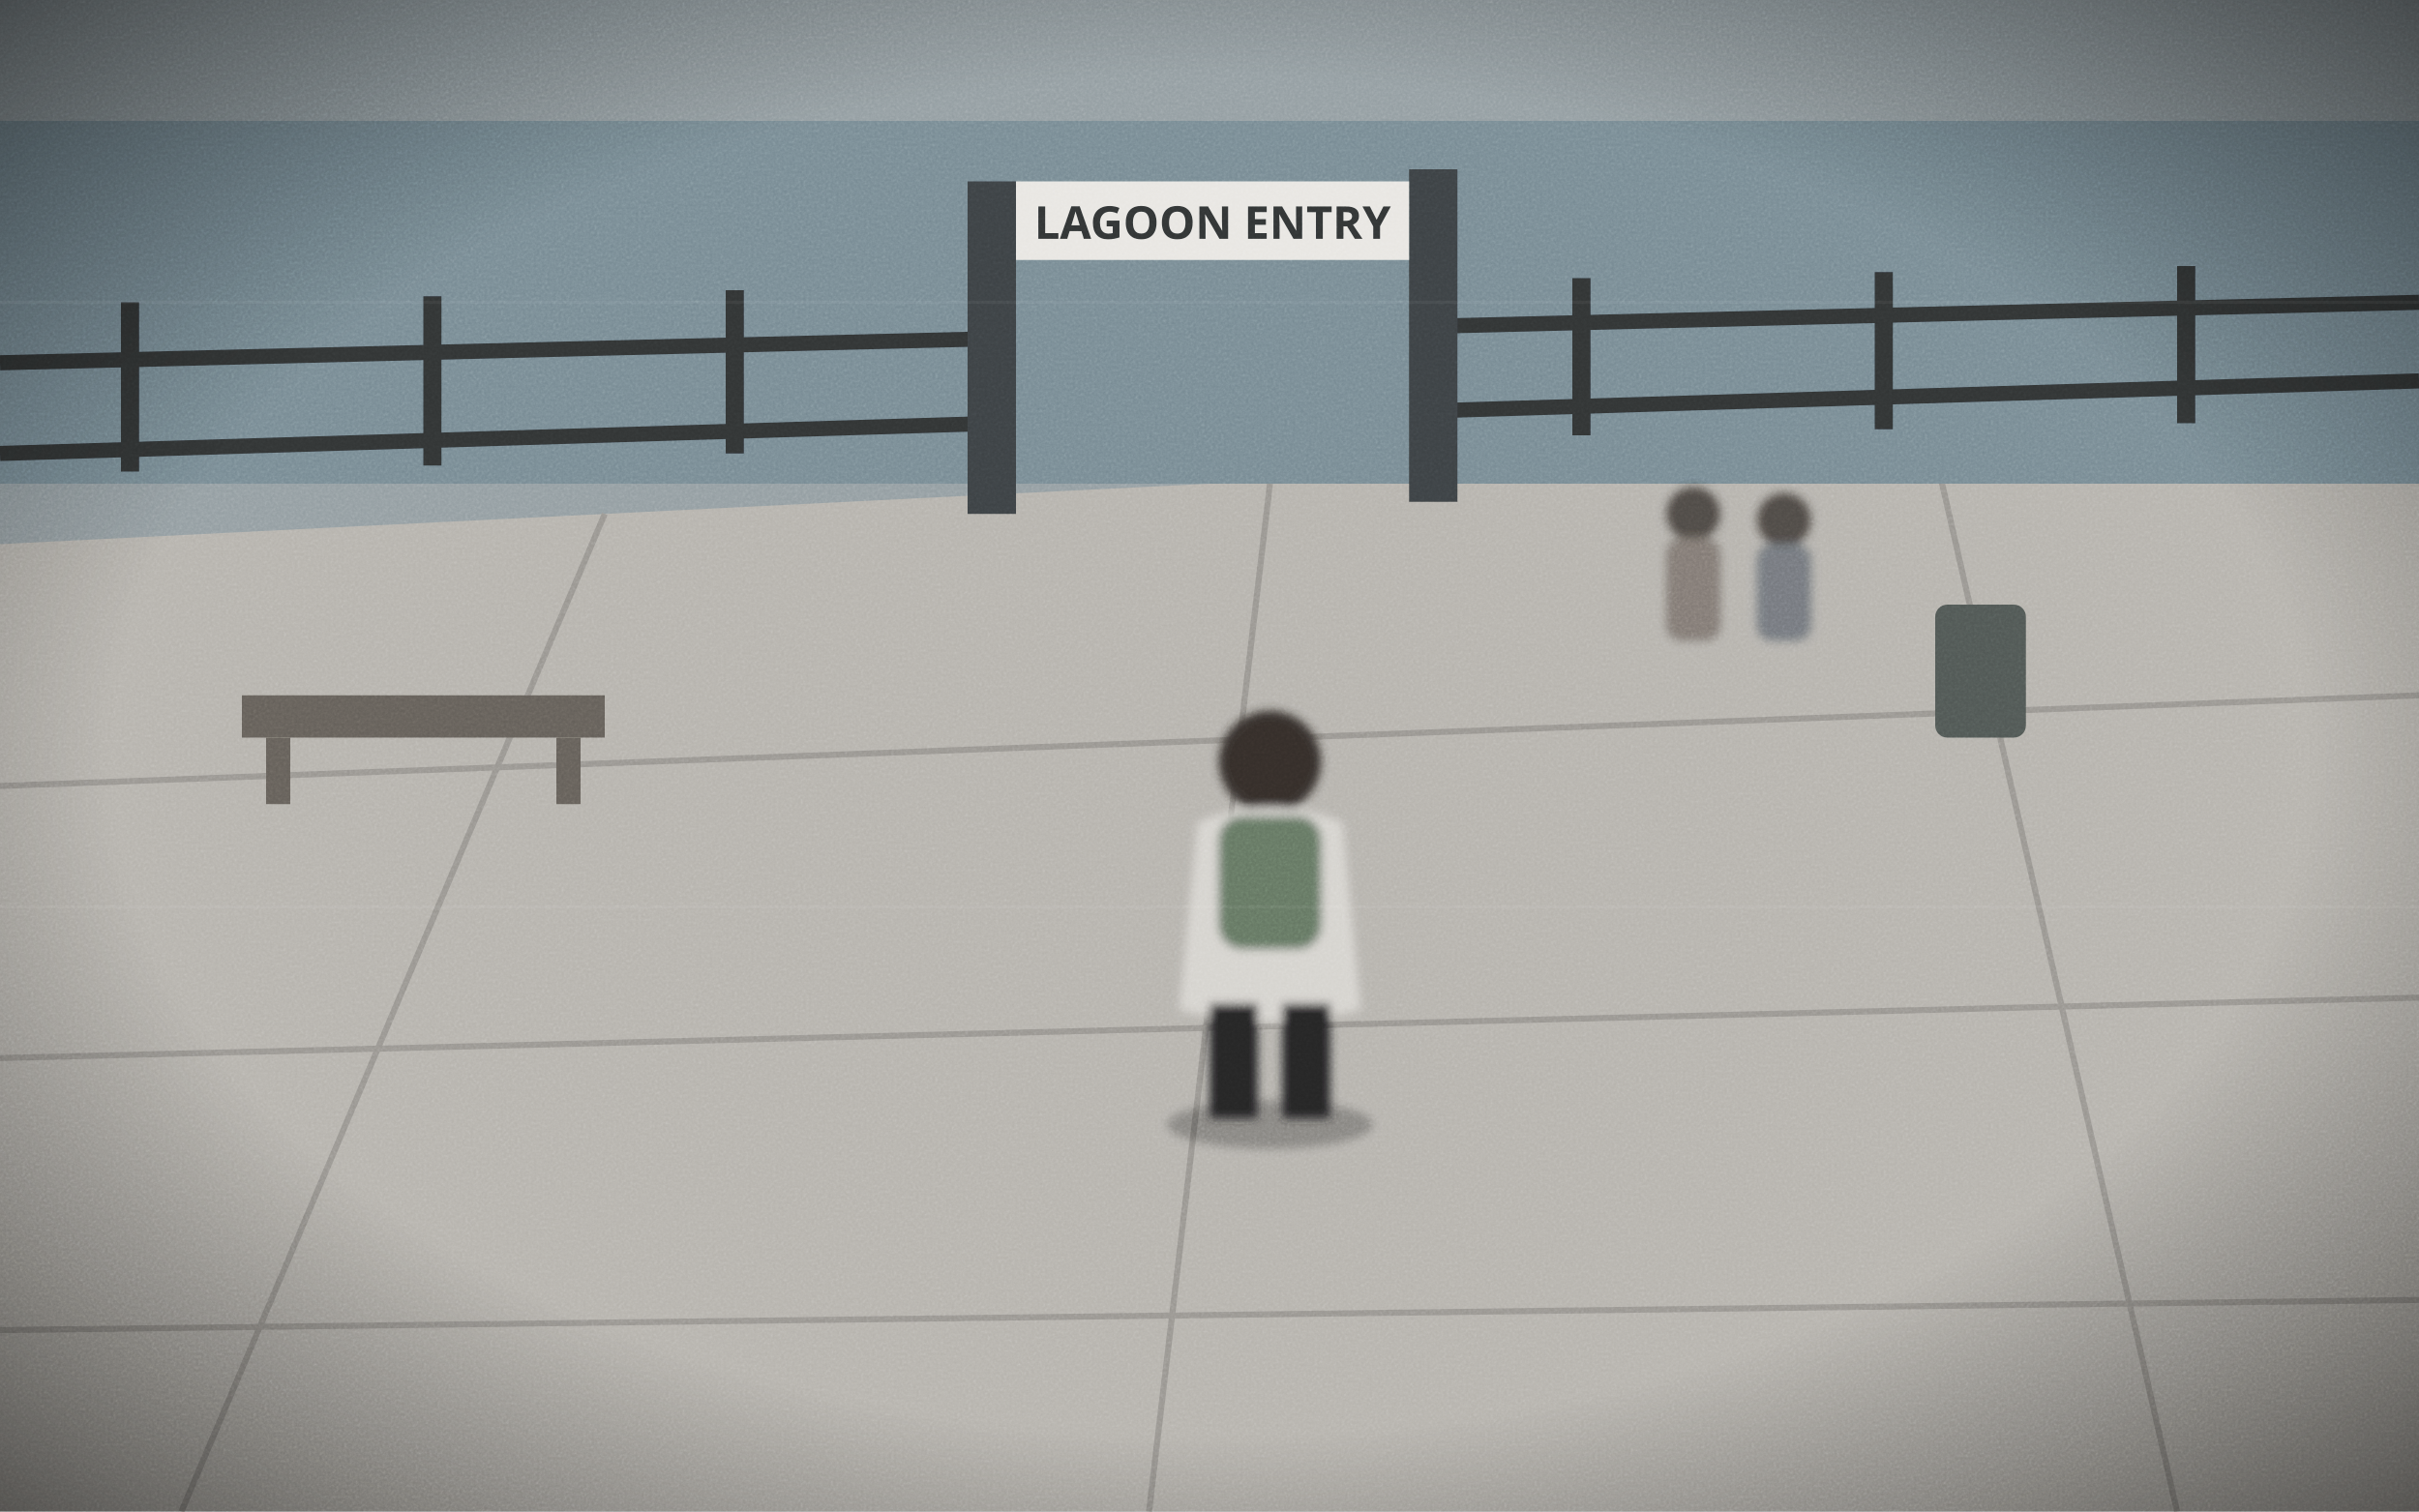
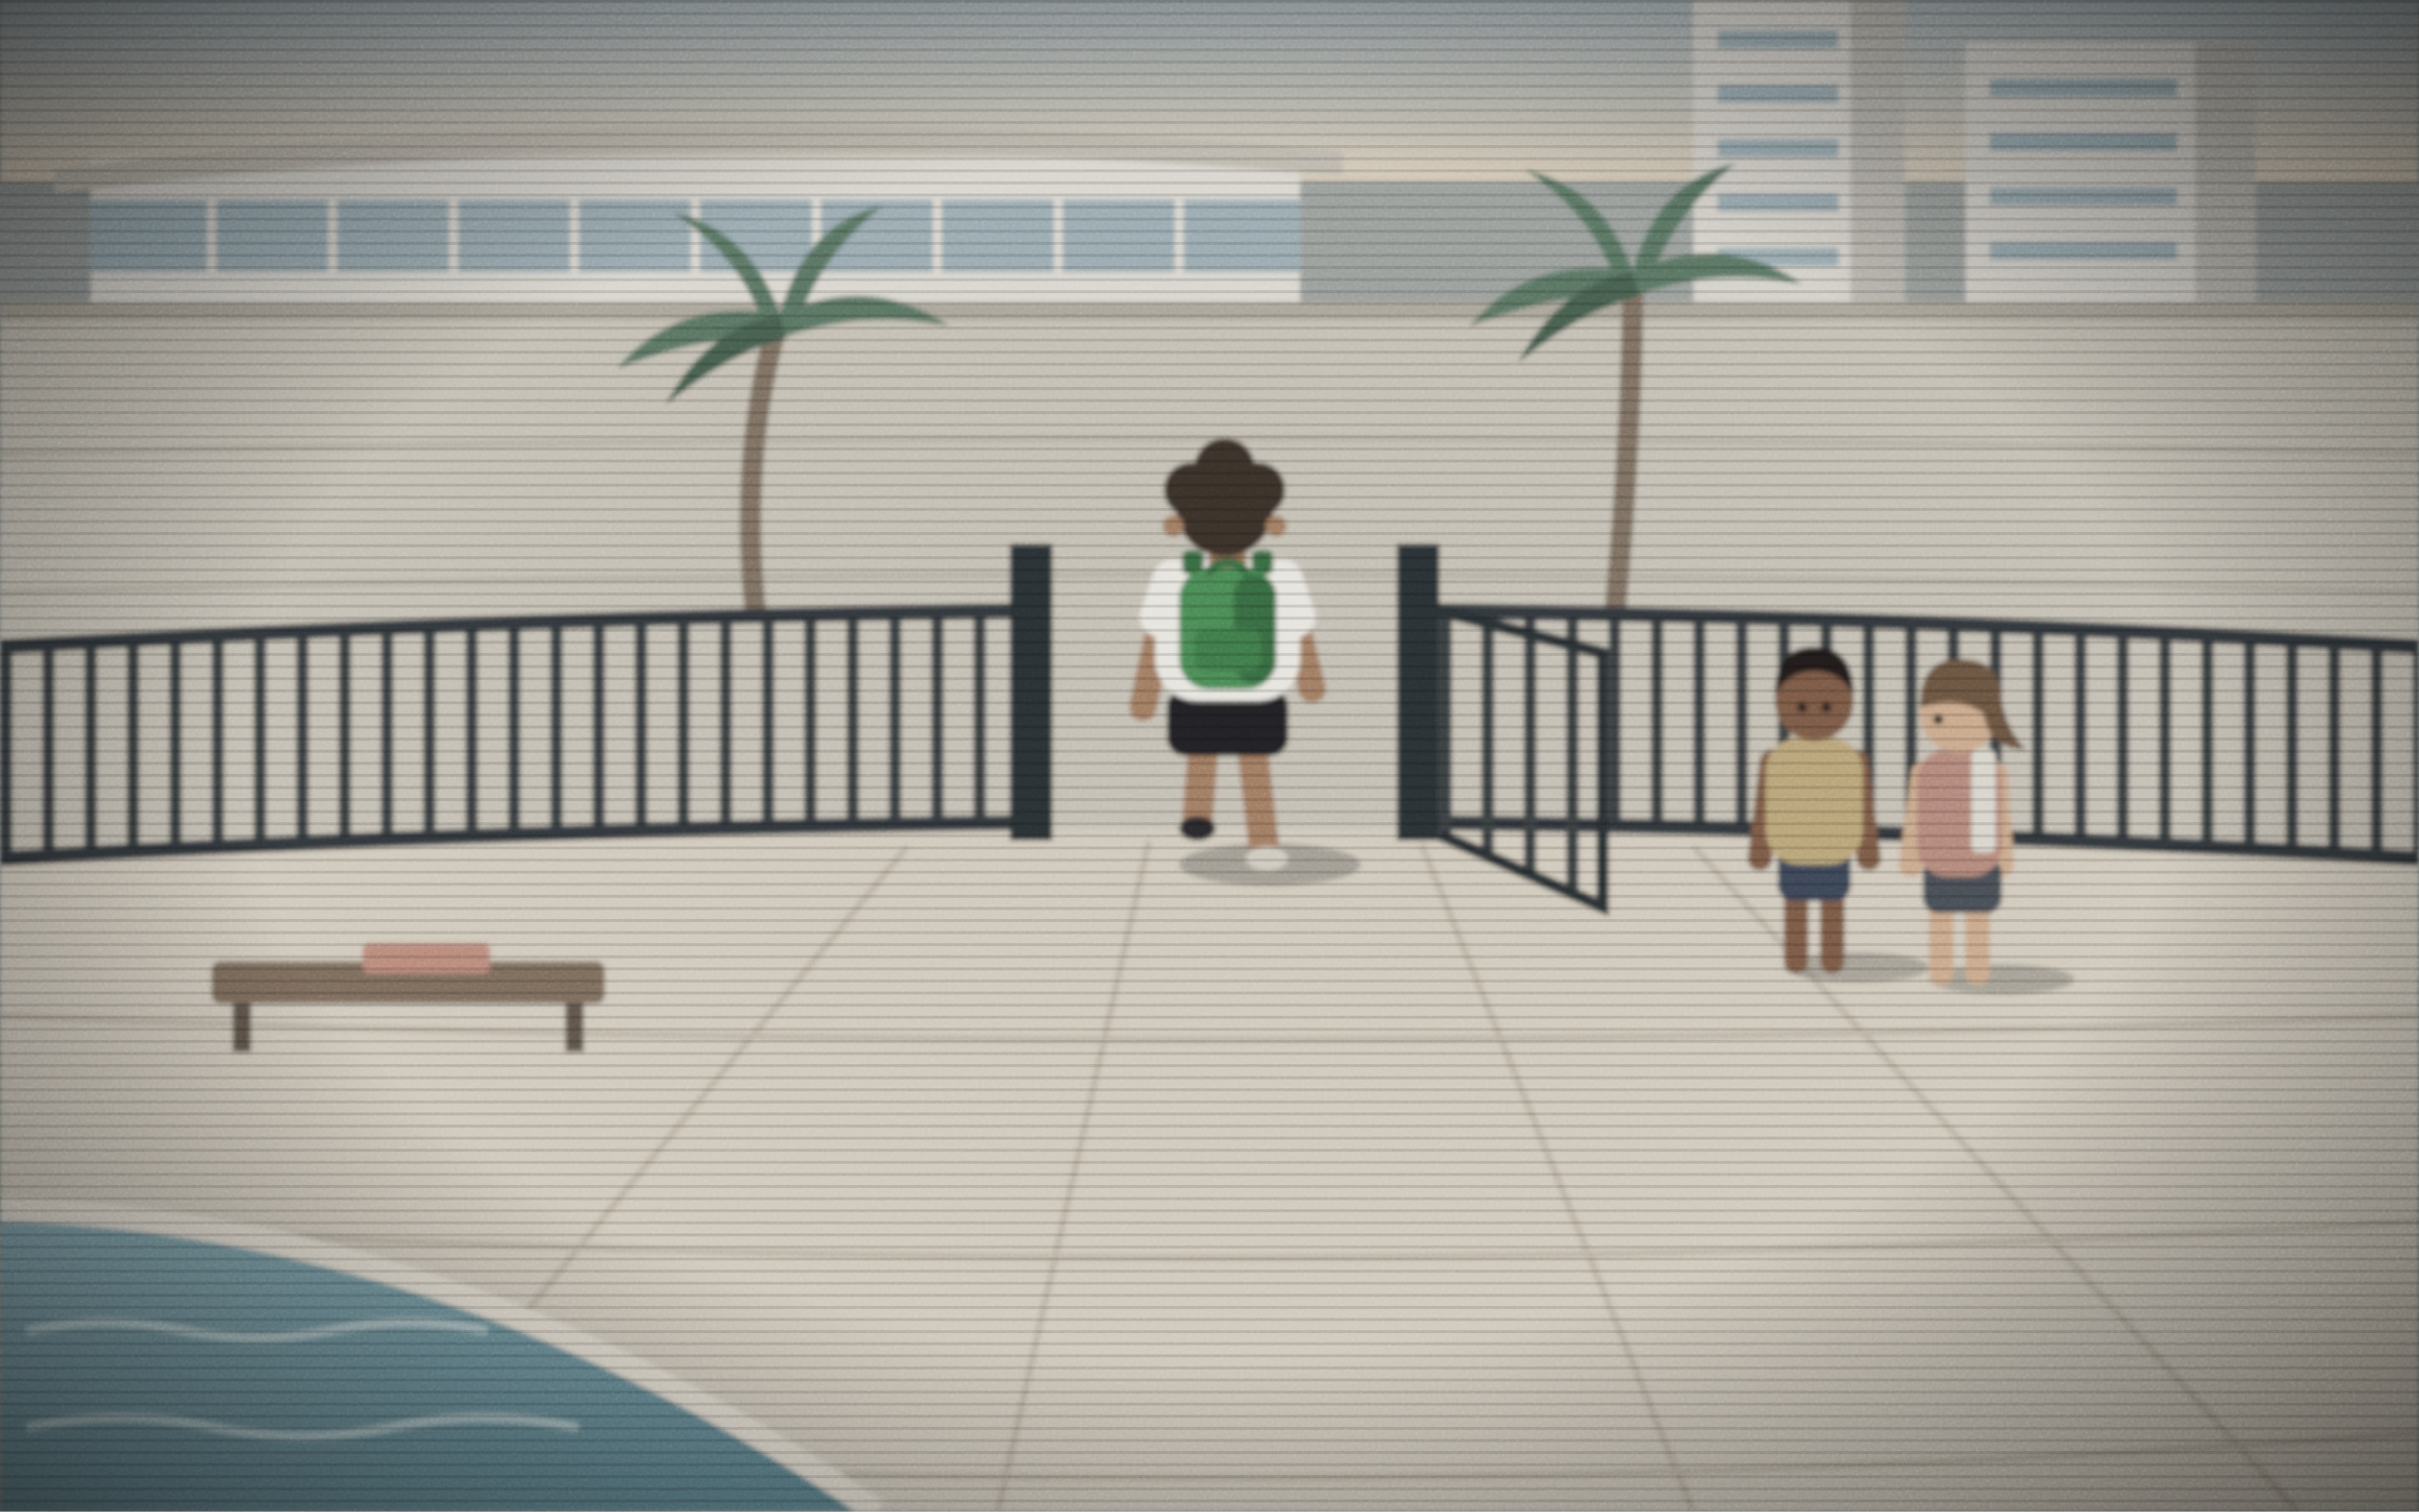
- <svg xmlns="http://www.w3.org/2000/svg" viewBox="0 0 800 500" role="img" aria-label="CCTV still of a lagoon entry gate">
+ <svg xmlns="http://www.w3.org/2000/svg" viewBox="0 0 800 500" role="img" aria-label="CCTV still: a teenager with a green backpack walks out through the lagoon gate, back to the camera">
  <defs>
-     <filter id="mono">
-       <feColorMatrix type="saturate" values="0.45" />
+     <linearGradient id="sky" x1="0" y1="0" x2="0" y2="1">
+       <stop offset="0" stop-color="#a7b2b6" />
+       <stop offset="1" stop-color="#d3c8b6" />
+     </linearGradient>
+     <linearGradient id="lagoon" x1="0" y1="0" x2="1" y2="1">
+       <stop offset="0" stop-color="#86a6ae" />
+       <stop offset="1" stop-color="#5e838e" />
+     </linearGradient>
+     <pattern id="pickets" width="14" height="10" patternUnits="userSpaceOnUse">
+       <rect width="4" height="10" fill="#3a4043" />
+     </pattern>
+     <pattern id="scanlines" width="4" height="4" patternUnits="userSpaceOnUse">
+       <rect width="4" height="1" fill="#000" opacity="0.12" />
+     </pattern>
+     <filter id="soft">
+       <feGaussianBlur stdDeviation="0.8" />
    </filter>
    <filter id="grain" x="0" y="0" width="100%" height="100%">
-       <feTurbulence type="fractalNoise" baseFrequency="1.1" numOctaves="2" seed="11" />
+       <feTurbulence type="fractalNoise" baseFrequency="0.9" numOctaves="2" seed="11" />
      <feColorMatrix type="saturate" values="0" />
    </filter>
-     <filter id="blur">
-       <feGaussianBlur stdDeviation="1.6" />
-     </filter>
-     <radialGradient id="vig" cx="0.5" cy="0.5" r="0.75">
-       <stop offset="0.6" stop-color="#000" stop-opacity="0" />
-       <stop offset="1" stop-color="#000" stop-opacity="0.65" />
+     <radialGradient id="vignette" cx="0.5" cy="0.5" r="0.72">
+       <stop offset="0.55" stop-color="#000" stop-opacity="0" />
+       <stop offset="1" stop-color="#000" stop-opacity="0.6" />
    </radialGradient>
  </defs>
-   <g filter="url(#mono)">
-     <rect width="800" height="500" fill="#8aa0a8" />
-     <polygon points="0,180 800,140 800,500 0,500" fill="#b9b3a6" />
-     <g stroke="#9c968a" stroke-width="2">
-       <line x1="0" y1="260" x2="800" y2="230" />
-       <line x1="0" y1="350" x2="800" y2="330" />
-       <line x1="0" y1="440" x2="800" y2="430" />
-       <line x1="200" y1="170" x2="60" y2="500" />
-       <line x1="420" y1="160" x2="380" y2="500" />
-       <line x1="640" y1="150" x2="720" y2="500" />
+   <rect width="800" height="500" fill="#9a9f9c" />
+   <g id="scene" filter="url(#soft)">
+     <rect width="800" height="60" fill="url(#sky)" />
+     <g id="towers">
+       <rect x="560" width="70" height="104" fill="#d4d1ca" />
+       <rect x="612" width="18" height="104" fill="#b9b6af" />
+       <rect x="650" y="14" width="96" height="90" fill="#d4d1ca" />
+       <rect x="726" y="14" width="20" height="90" fill="#b9b6af" />
+       <path d="M568 10h40v6h-40zM568 28h40v6h-40zM568 46h40v6h-40zM568 64h40v6h-40zM568 82h40v6h-40zM658 26h62v6h-62zM658 44h62v6h-62zM658 62h62v6h-62zM658 80h62v6h-62z" fill="#9aabb1" />
    </g>
-     <rect x="0" y="40" width="800" height="120" fill="#5f8fa3" />
-     <g stroke="#2d3438" stroke-width="5">
-       <line x1="0" y1="150" x2="330" y2="140" />
-       <line x1="470" y1="136" x2="800" y2="126" />
-       <line x1="0" y1="120" x2="330" y2="112" />
-       <line x1="470" y1="108" x2="800" y2="100" />
+     <g id="convention-centre">
+       <rect x="30" y="52" width="400" height="50" fill="#d9d6cf" />
+       <rect x="30" y="66" width="400" height="24" fill="#9aabb1" />
+       <path d="M70 66v24M110 66v24M150 66v24M190 66v24M230 66v24M270 66v24M310 66v24M350 66v24M390 66v24" stroke="#d9d6cf" stroke-width="3" />
+       <path d="M18 56Q220 30 444 50L444 58Q220 40 18 64Z" fill="#bdb8ae" />
    </g>
-     <g fill="#2d3438">
-       <rect x="40" y="100" width="6" height="56" />
-       <rect x="140" y="98" width="6" height="56" />
-       <rect x="240" y="96" width="6" height="54" />
-       <rect x="520" y="92" width="6" height="52" />
-       <rect x="620" y="90" width="6" height="52" />
-       <rect x="720" y="88" width="6" height="52" />
+     <rect y="100" width="800" height="190" fill="#c4bfb4" />
+     <rect y="100" width="800" height="6" fill="#aaa59a" />
+     <path d="M0 150Q400 140 800 150M0 196Q400 184 800 196" stroke="#b3ada1" stroke-width="2" fill="none" />
+     <g id="palm-left">
+       <path d="M250 204Q244 150 258 104" stroke="#7d6f62" stroke-width="7" fill="none" />
+       <g fill="#5a7563">
+         <path d="M258 104q-34 -6 -54 18q30 -12 54 -10z" />
+         <path d="M258 104q30 -14 56 4q-30 -6 -56 4z" />
+         <path d="M258 104q-10 -28 -36 -34q22 14 30 36z" />
+         <path d="M258 104q8 -30 34 -36q-20 16 -28 38z" />
+       </g>
+       <path d="M258 104q-24 4 -38 30q22 -18 40 -22z" fill="#475e50" />
    </g>
-     <rect x="320" y="60" width="16" height="110" fill="#3a4246" />
-     <rect x="466" y="56" width="16" height="110" fill="#3a4246" />
-     <rect x="336" y="60" width="130" height="26" fill="#e9e6dd" />
-     <text x="401" y="79" text-anchor="middle" font-family="sans-serif" font-weight="700" font-size="15" fill="#2d3438">LAGOON ENTRY</text>
-     <rect x="80" y="230" width="120" height="14" fill="#6b5f50" />
-     <rect x="88" y="244" width="8" height="22" fill="#6b5f50" />
-     <rect x="184" y="244" width="8" height="22" fill="#6b5f50" />
-     <rect x="640" y="200" width="30" height="44" rx="4" fill="#4c5a52" />
-     <g filter="url(#blur)">
-       <ellipse cx="420" cy="372" rx="34" ry="8" fill="#000" opacity="0.25" />
-       <circle cx="420" cy="252" r="17" fill="#3a2e28" />
-       <path d="M396 272 q24 -10 48 0 l6 62 q-30 8 -60 0z" fill="#d8d3c8" />
-       <rect x="403" y="270" width="34" height="44" rx="8" fill="#4f7d4c" />
-       <rect x="400" y="332" width="16" height="38" fill="#26262a" />
-       <rect x="424" y="332" width="16" height="38" fill="#26262a" />
+     <g id="palm-right">
+       <path d="M534 204Q540 140 540 90" stroke="#7d6f62" stroke-width="7" fill="none" />
+       <g fill="#5a7563">
+         <path d="M540 90q-34 -6 -54 18q30 -12 54 -10z" />
+         <path d="M540 90q30 -14 56 4q-30 -6 -56 4z" />
+         <path d="M540 90q-10 -28 -36 -34q22 14 30 36z" />
+         <path d="M540 90q8 -30 34 -36q-20 16 -28 38z" />
+       </g>
+       <path d="M540 90q-24 4 -38 30q22 -18 40 -22z" fill="#475e50" />
    </g>
-     <g filter="url(#blur)" opacity="0.8">
-       <circle cx="560" cy="170" r="9" fill="#3a2e28" />
-       <rect x="551" y="178" width="18" height="34" rx="5" fill="#7d6b5c" />
-       <circle cx="590" cy="172" r="9" fill="#3a2e28" />
-       <rect x="581" y="180" width="18" height="32" rx="5" fill="#5c6b7d" />
+     <path d="M0 286Q400 262 800 286V500H0Z" fill="#d0c9bc" />
+     <g stroke="#b9b1a3" stroke-width="2" fill="none">
+       <path d="M0 336Q400 352 800 336M0 404Q400 428 800 404M0 474Q400 504 800 474" />
+       <path d="M120 500L300 280M330 500L380 278M560 500L470 279M760 500L560 280" />
+     </g>
+     <path d="M0 400Q150 404 290 500H0Z" fill="url(#lagoon)" />
+     <path d="M0 400Q150 404 290 500" stroke="#e4ded2" stroke-width="8" fill="none" />
+     <g stroke="#d3e2e3" stroke-width="3" stroke-linecap="round" fill="none" opacity="0.6">
+       <path d="M10 440q25 -5 50 0t50 0t50 0" />
+       <path d="M10 472q30 -6 60 0t60 0t60 0" />
+     </g>
+     <g id="bench">
+       <path d="M80 330v18M190 330v18" stroke="#5f554b" stroke-width="6" />
+       <rect x="70" y="318" width="130" height="14" rx="3" fill="#7b6c5d" />
+       <rect x="120" y="312" width="42" height="10" rx="2" fill="#b98a7c" />
+     </g>
+     <g id="fence">
+       <path d="M0 214Q172 204 344 202V274Q172 276 0 286Z" fill="url(#pickets)" />
+       <path d="M466 202Q633 204 800 214V286Q633 276 466 274Z" fill="url(#pickets)" />
+       <path d="M0 214Q172 204 344 202M466 202Q633 204 800 214M0 284Q172 274 344 272M466 272Q633 274 800 284" stroke="#33393c" stroke-width="5" fill="none" />
+       <rect x="334" y="180" width="14" height="98" fill="#2c3235" />
+       <rect x="462" y="180" width="14" height="98" fill="#2c3235" />
+       <path d="M476 202L530 216V300L476 276Z" fill="url(#pickets)" />
+       <path d="M476 202L530 216V300L476 276" stroke="#2c3235" stroke-width="4" fill="none" />
+     </g>
+     <g id="pair">
+       <g fill="#000" opacity="0.2">
+         <ellipse cx="614" cy="320" rx="24" ry="5" />
+         <ellipse cx="662" cy="324" rx="24" ry="5" />
+       </g>
+       <g stroke="#7a5a46" stroke-width="8" stroke-linecap="round">
+         <path d="M594 296v22M606 296v22" />
+       </g>
+       <rect x="588" y="280" width="24" height="18" rx="5" fill="#3d4658" />
+       <g stroke="#7a5a46" stroke-width="8" stroke-linecap="round">
+         <path d="M586 252l-4 32M614 252l4 32" />
+       </g>
+       <rect x="584" y="244" width="32" height="42" rx="11" fill="#b9a479" />
+       <circle cx="600" cy="232" r="13" fill="#7a5a46" />
+       <path d="M587 230q0 -16 13 -16q13 0 13 16q-4 -8 -13 -8q-9 0 -13 8z" fill="#241d1b" />
+       <g fill="#241d1b">
+         <circle cx="596" cy="234" r="1.6" />
+         <circle cx="604" cy="234" r="1.6" />
+       </g>
+       <g stroke="#c9a98c" stroke-width="8" stroke-linecap="round">
+         <path d="M642 300v22M654 300v22M636 256l-4 30M660 256l2 30" />
+       </g>
+       <rect x="636" y="284" width="26" height="18" rx="5" fill="#4a4f57" />
+       <rect x="634" y="248" width="28" height="42" rx="10" fill="#b4887c" />
+       <rect x="652" y="248" width="8" height="34" rx="2" fill="#d8d5cc" />
+       <circle cx="648" cy="236" r="13" fill="#c9a98c" />
+       <path d="M635 234q0 -16 13 -16q14 0 14 14q2 10 8 16q-12 0 -14 -12q-8 -6 -21 -2z" fill="#6a5442" />
+       <circle cx="641" cy="238" r="1.6" fill="#241d1b" />
+     </g>
+     <g id="jamie">
+       <ellipse cx="420" cy="286" rx="30" ry="7" fill="#000" opacity="0.22" />
+       <g stroke="#a07c62" stroke-width="10" stroke-linecap="round">
+         <path d="M398 246l-2 26M414 246l4 34" />
+       </g>
+       <ellipse cx="396" cy="274" rx="6" ry="4" fill="#2a2a2e" />
+       <ellipse cx="419" cy="284" rx="7" ry="4" fill="#cfcac0" />
+       <rect x="386" y="228" width="40" height="22" rx="6" fill="#232427" />
+       <g stroke="#a07c62" stroke-width="9" stroke-linecap="round">
+         <path d="M386 196l-8 38M426 196l8 32" />
+       </g>
+       <rect x="382" y="186" width="48" height="46" rx="14" fill="#e6e4de" />
+       <g stroke="#e6e4de" stroke-width="14" stroke-linecap="round">
+         <path d="M388 192l-4 12M424 192l4 12" />
+       </g>
+       <rect x="400" y="176" width="12" height="12" fill="#8f6d55" />
+       <g fill="#386b42">
+         <rect x="391" y="182" width="7" height="8" rx="2" />
+         <rect x="414" y="182" width="7" height="8" rx="2" />
+       </g>
+       <rect x="390" y="188" width="32" height="40" rx="10" fill="#4b8a56" />
+       <rect x="408" y="190" width="14" height="36" rx="7" fill="#386b42" />
+       <rect x="395" y="208" width="22" height="14" rx="4" fill="#417a4b" />
+       <path d="M399 190q7 -8 14 0" stroke="#386b42" stroke-width="3" fill="none" />
+       <g fill="#3a302b">
+         <circle cx="405" cy="168" r="16" />
+         <circle cx="394" cy="162" r="9" />
+         <circle cx="416" cy="162" r="9" />
+         <circle cx="405" cy="155" r="10" />
+       </g>
+       <g fill="#a07c62">
+         <circle cx="388" cy="174" r="3.5" />
+         <circle cx="422" cy="174" r="3.5" />
+       </g>
    </g>
  </g>
-   <rect width="800" height="500" fill="url(#vig)" />
-   <rect width="800" height="500" filter="url(#grain)" opacity="0.28" style="mix-blend-mode:overlay" />
-   <g stroke="#ffffff" stroke-opacity="0.05">
-     <line x1="0" y1="100" x2="800" y2="100" />
-     <line x1="0" y1="300" x2="800" y2="300" />
-   </g>
+   <rect width="800" height="500" fill="url(#vignette)" />
+   <rect width="800" height="500" fill="url(#scanlines)" />
+   <rect width="800" height="500" filter="url(#grain)" opacity="0.22" style="mix-blend-mode:overlay" />
</svg>
